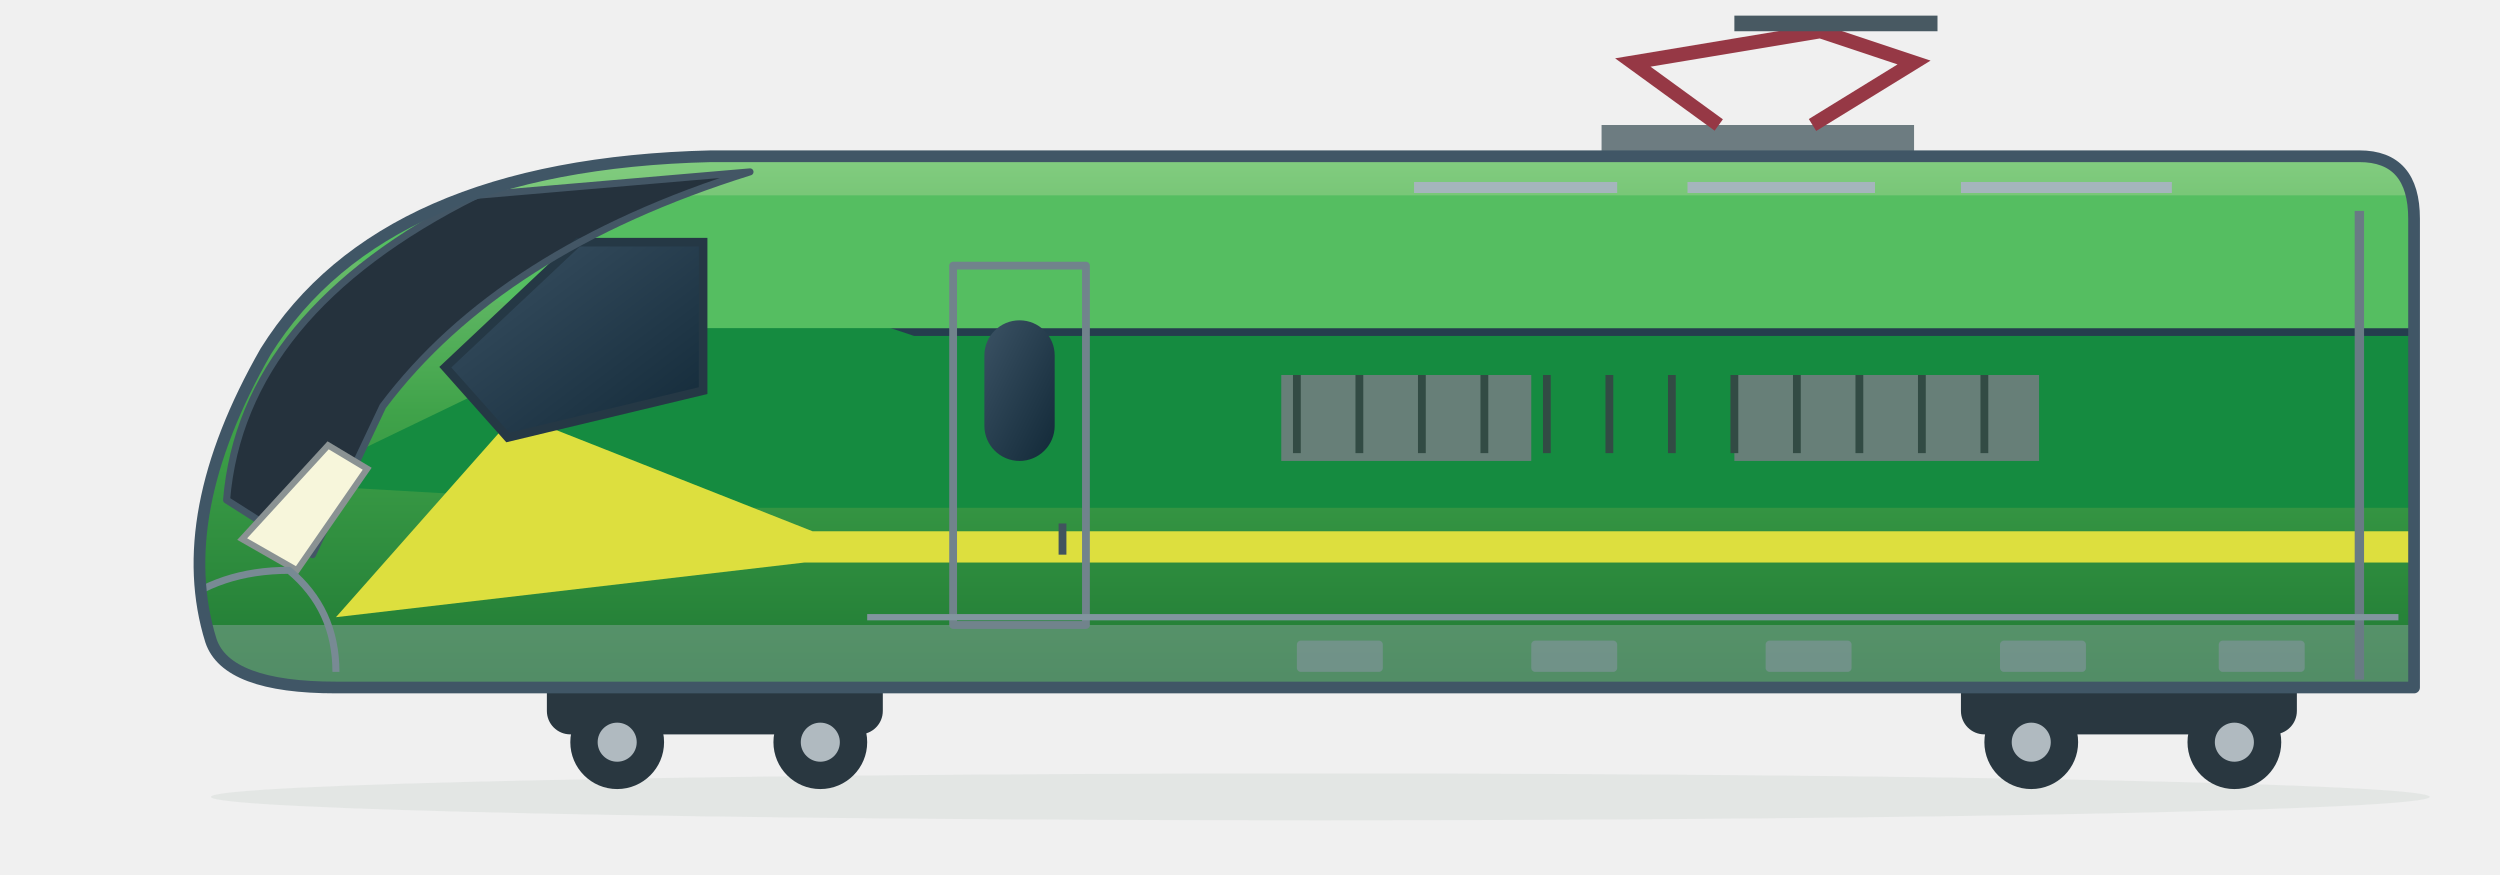
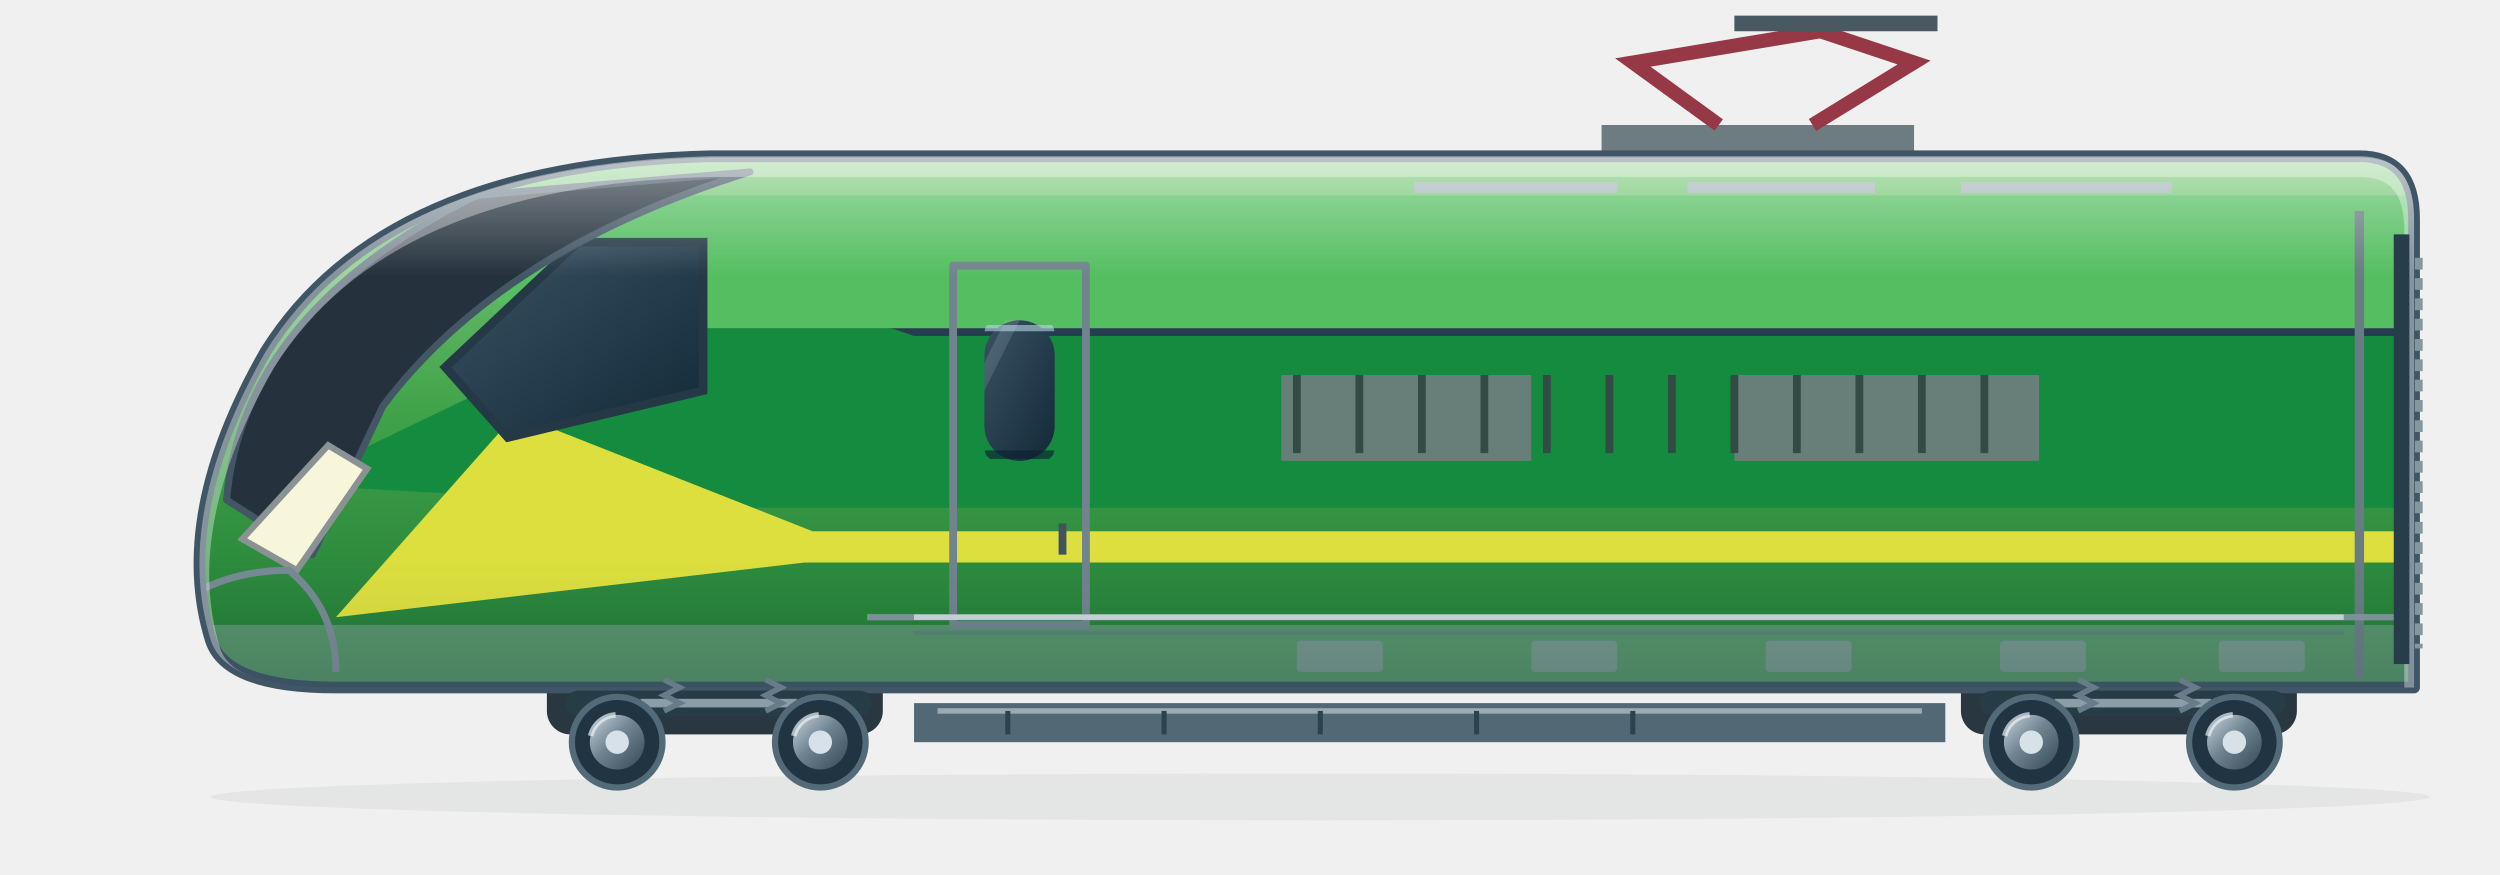
<svg xmlns="http://www.w3.org/2000/svg" viewBox="0 0 320 112" role="img" aria-labelledby="title desc">
+   <defs>
+     <clipPath id="detail-body">
+       <path d="M27 82Q22 66 34 45Q49 21 91 20H302Q309 20 309 28V88H43Q29 88 27 82Z" />
+     </clipPath>
+     <clipPath id="detail-glass-0">
+       <rect x="126" y="41" width="9" height="18" rx="1.6" />
+     </clipPath>
+     <linearGradient id="detail-clearcoat" x1="0" y1="0" x2="0" y2="1">
+       <stop stop-color="#fff" stop-opacity=".5" />
+       <stop offset=".24" stop-color="#fff" stop-opacity="0" />
+       <stop offset=".74" stop-color="#142d40" stop-opacity="0" />
+       <stop offset="1" stop-color="#142d40" stop-opacity=".12" />
+     </linearGradient>
+     <linearGradient id="detail-rim" x1="0" y1="0" x2="1" y2="1">
+       <stop stop-color="#c9d5dd" />
+       <stop offset=".45" stop-color="#708492" />
+       <stop offset="1" stop-color="#344955" />
+     </linearGradient>
+   </defs>
  <defs>
    <linearGradient id="body" x1="0" y1="0" x2="0" y2="1">
      <stop stop-color="#83cd80" />
      <stop offset=".48" stop-color="#40a34a" />
      <stop offset="1" stop-color="#1e7833" />
    </linearGradient>
    <linearGradient id="noseSilver" x1="0" y1="0" x2="0" y2="1">
      <stop stop-color="#d8e1e8" />
      <stop offset=".55" stop-color="#b8c6d0" />
      <stop offset="1" stop-color="#8b9fae" />
    </linearGradient>
    <linearGradient id="glass" x1="0" y1="0" x2="1" y2="1">
      <stop stop-color="#3b5264" />
      <stop offset="1" stop-color="#122938" />
    </linearGradient>
    <clipPath id="car">
      <path d="M27 82Q22 66 34 45Q49 21 91 20H302Q309 20 309 28V88H43Q29 88 27 82Z" />
    </clipPath>
  </defs>
  <ellipse cx="169" cy="102" rx="142" ry="3" fill="#315c42" opacity=".07" />
  <g fill="#293740">
    <rect x="70" y="84" width="43" height="10" rx="3" />
    <rect x="251" y="84" width="43" height="10" rx="3" />
    <circle cx="79" cy="95" r="6" />
    <circle cx="105" cy="95" r="6" />
    <circle cx="260" cy="95" r="6" />
    <circle cx="286" cy="95" r="6" />
  </g>
  <g fill="#b0bac0">
    <circle cx="79" cy="95" r="2.5" />
    <circle cx="105" cy="95" r="2.5" />
    <circle cx="260" cy="95" r="2.5" />
    <circle cx="286" cy="95" r="2.5" />
  </g>
  <path d="M205 20h40v-4h-40Z" fill="#6d7c81" />
  <path d="M220 16 209 8 233 4 245 8 232 16" fill="none" stroke="#963845" stroke-width="1.8" />
  <path d="M222 3h26" stroke="#485962" stroke-width="2" />
  <path d="M27 82Q22 66 34 45Q49 21 91 20H302Q309 20 309 28V88H43Q29 88 27 82Z" fill="url(#body)" />
  <g clip-path="url(#car)">
    <path d="M12 80H314V93H12Z" fill="#9daab1" opacity=".4" />
    <path d="M102 42H312V64H80Z" fill="#253d4e" />
    <path d="M37 62 93 35 117 43H314V65H89Z" fill="#158b40" />
    <path d="M66 53 104 68H314V72H103L43 79Z" fill="#dddf3e" />
    <path d="M16 25H314V42H76Z" fill="#55be61" />
    <path d="M164 48h32v11h-32Z M222 48h39v11h-39Z" fill="#677f78" />
    <path d="M166 48v10" stroke="#324b44" stroke-width="1" />
    <path d="M174 48v10" stroke="#324b44" stroke-width="1" />
    <path d="M182 48v10" stroke="#324b44" stroke-width="1" />
    <path d="M190 48v10" stroke="#324b44" stroke-width="1" />
    <path d="M198 48v10" stroke="#324b44" stroke-width="1" />
    <path d="M206 48v10" stroke="#324b44" stroke-width="1" />
    <path d="M214 48v10" stroke="#324b44" stroke-width="1" />
    <path d="M222 48v10" stroke="#324b44" stroke-width="1" />
    <path d="M230 48v10" stroke="#324b44" stroke-width="1" />
    <path d="M238 48v10" stroke="#324b44" stroke-width="1" />
    <path d="M246 48v10" stroke="#324b44" stroke-width="1" />
    <path d="M254 48v10" stroke="#324b44" stroke-width="1" />
    <path d="M29 64Q31 40 61 25L96 22Q64 32 49 52L40 71Z" fill="#25323d" />
    <path d="M57 47 74 31H90V50L65 56Z" fill="url(#glass)" stroke="#253845" stroke-width="1.1" />
    <path d="M29 64Q31 40 61 25L96 22Q64 32 49 52L40 71Z" fill="none" stroke="#435665" stroke-width="0.9" stroke-linejoin="round" />
    <path d="M31 69 42 57 47 60 38 73Z" fill="#f7f6db" stroke="#8a9293" stroke-width=".8" />
    <path d="M122 34H139V80H122Z" fill="none" stroke="#71838c" stroke-width="1" stroke-linejoin="round" />
    <rect x="126" y="41" width="9" height="18" rx="4.5" fill="url(#glass)" />
    <path d="M136 67v4" fill="none" stroke="#41545e" stroke-width="1" stroke-linejoin="round" />
    <path d="M302 27V87" fill="none" stroke="#697b84" stroke-width="1.2" stroke-linejoin="round" />
    <path d="M111 79H307" fill="none" stroke="#82959f" stroke-width="0.8" stroke-linejoin="round" />
    <rect x="166" y="82" width="11" height="4" rx=".5" fill="#83949e" opacity=".6" />
    <rect x="196" y="82" width="11" height="4" rx=".5" fill="#83949e" opacity=".6" />
    <rect x="226" y="82" width="11" height="4" rx=".5" fill="#83949e" opacity=".6" />
    <rect x="256" y="82" width="11" height="4" rx=".5" fill="#83949e" opacity=".6" />
    <rect x="284" y="82" width="11" height="4" rx=".5" fill="#83949e" opacity=".6" />
    <path d="M181 24H207 M216 24H240 M251 24H278" fill="none" stroke="#a5b5bc" stroke-width="1.4" stroke-linejoin="round" />
    <path d="M22 78Q28 73 37 73Q43 78 43 86" fill="none" stroke="#788a94" stroke-width="0.9" stroke-linejoin="round" />
  </g>
  <path d="M27 82Q22 66 34 45Q49 21 91 20H302Q309 20 309 28V88H43Q29 88 27 82Z" fill="none" stroke="#405666" stroke-width="1.5" stroke-linejoin="round" />
+   <g clip-path="url(#detail-body)">
+     <path d="M0 18H320V90H0Z" fill="url(#detail-clearcoat)" />
+     <path d="M27 82Q22 66 34 45Q49 21 91 20H302Q309 20 309 28V88H43Q29 88 27 82Z" fill="none" stroke="#fff" stroke-width="2.5" opacity=".36" transform="translate(0 1.4)" />
+     <g clip-path="url(#detail-glass-0)">
+       <path d="M126 42h9" stroke="#b5d5e5" stroke-width=".8" opacity=".6" />
+       <path d="M128.7 41h1.8l-9 18h-1.8Z" fill="#d5edf8" opacity=".14" />
+       <path d="M126 58.2h9" stroke="#0a2030" stroke-width="1.1" opacity=".65" />
+     </g>
+     <path d="M117 79H300" stroke="#e2e9eb" stroke-width=".7" opacity=".7" />
+     <path d="M117 81H300" stroke="#536e7d" stroke-width=".55" opacity=".45" />
+   </g>
+   <g>
+     <path d="M74 90H110" stroke="#263d48" stroke-width="3.2" stroke-linecap="round" />
+     <path d="M82 90h20" stroke="#8b9da6" stroke-width="1.1" />
+     <path d="M85 87l2 1-2 1 2 1-2 1" stroke="#677c88" stroke-width=".7" fill="none" />
+     <path d="M98 87l2 1-2 1 2 1-2 1" stroke="#677c88" stroke-width=".7" fill="none" />
+     <path d="M255 90H291" stroke="#263d48" stroke-width="3.2" stroke-linecap="round" />
+     <path d="M263 90h20" stroke="#8b9da6" stroke-width="1.1" />
+     <path d="M266 87l2 1-2 1 2 1-2 1" stroke="#677c88" stroke-width=".7" fill="none" />
+     <path d="M279 87l2 1-2 1 2 1-2 1" stroke="#677c88" stroke-width=".7" fill="none" />
+     <circle cx="79" cy="95" r="5.8" fill="#203541" stroke="#536b78" stroke-width=".8" />
+     <circle cx="79" cy="95" r="3.5" fill="url(#detail-rim)" />
+     <circle cx="79" cy="95" r="1.5" fill="#d7e2e8" />
+     <path d="M75.6 94.2a3.5 3.5 0 0 1 3.2-2.7" stroke="#e9f1f5" stroke-width=".7" fill="none" opacity=".7" />
+     <circle cx="105" cy="95" r="5.8" fill="#203541" stroke="#536b78" stroke-width=".8" />
+     <circle cx="105" cy="95" r="3.5" fill="url(#detail-rim)" />
+     <circle cx="105" cy="95" r="1.5" fill="#d7e2e8" />
+     <path d="M101.6 94.2a3.5 3.5 0 0 1 3.2-2.7" stroke="#e9f1f5" stroke-width=".7" fill="none" opacity=".7" />
+     <circle cx="260" cy="95" r="5.8" fill="#203541" stroke="#536b78" stroke-width=".8" />
+     <circle cx="260" cy="95" r="3.5" fill="url(#detail-rim)" />
+     <circle cx="260" cy="95" r="1.5" fill="#d7e2e8" />
+     <path d="M256.6 94.2a3.5 3.5 0 0 1 3.2-2.7" stroke="#e9f1f5" stroke-width=".7" fill="none" opacity=".7" />
+     <circle cx="286" cy="95" r="5.8" fill="#203541" stroke="#536b78" stroke-width=".8" />
+     <circle cx="286" cy="95" r="3.5" fill="url(#detail-rim)" />
+     <circle cx="286" cy="95" r="1.5" fill="#d7e2e8" />
+     <path d="M282.6 94.2a3.5 3.5 0 0 1 3.2-2.7" stroke="#e9f1f5" stroke-width=".7" fill="none" opacity=".7" />
+     <path d="M117 90h132v5H117Z" fill="#536875" />
+     <path d="M120 91h126" stroke="#9aabb4" stroke-width=".7" />
+     <path d="M129 91v3" stroke="#2b434f" stroke-width=".65" />
+     <path d="M149 91v3" stroke="#2b434f" stroke-width=".65" />
+     <path d="M169 91v3" stroke="#2b434f" stroke-width=".65" />
+     <path d="M189 91v3" stroke="#2b434f" stroke-width=".65" />
+     <path d="M209 91v3" stroke="#2b434f" stroke-width=".65" />
+   </g>
+   <path d="M307.4 30v55" stroke="#273d4a" stroke-width="2" />
+   <path d="M309.6 33v50" stroke="#84969e" stroke-width="1" stroke-dasharray="1.5 1.1" />
</svg>
